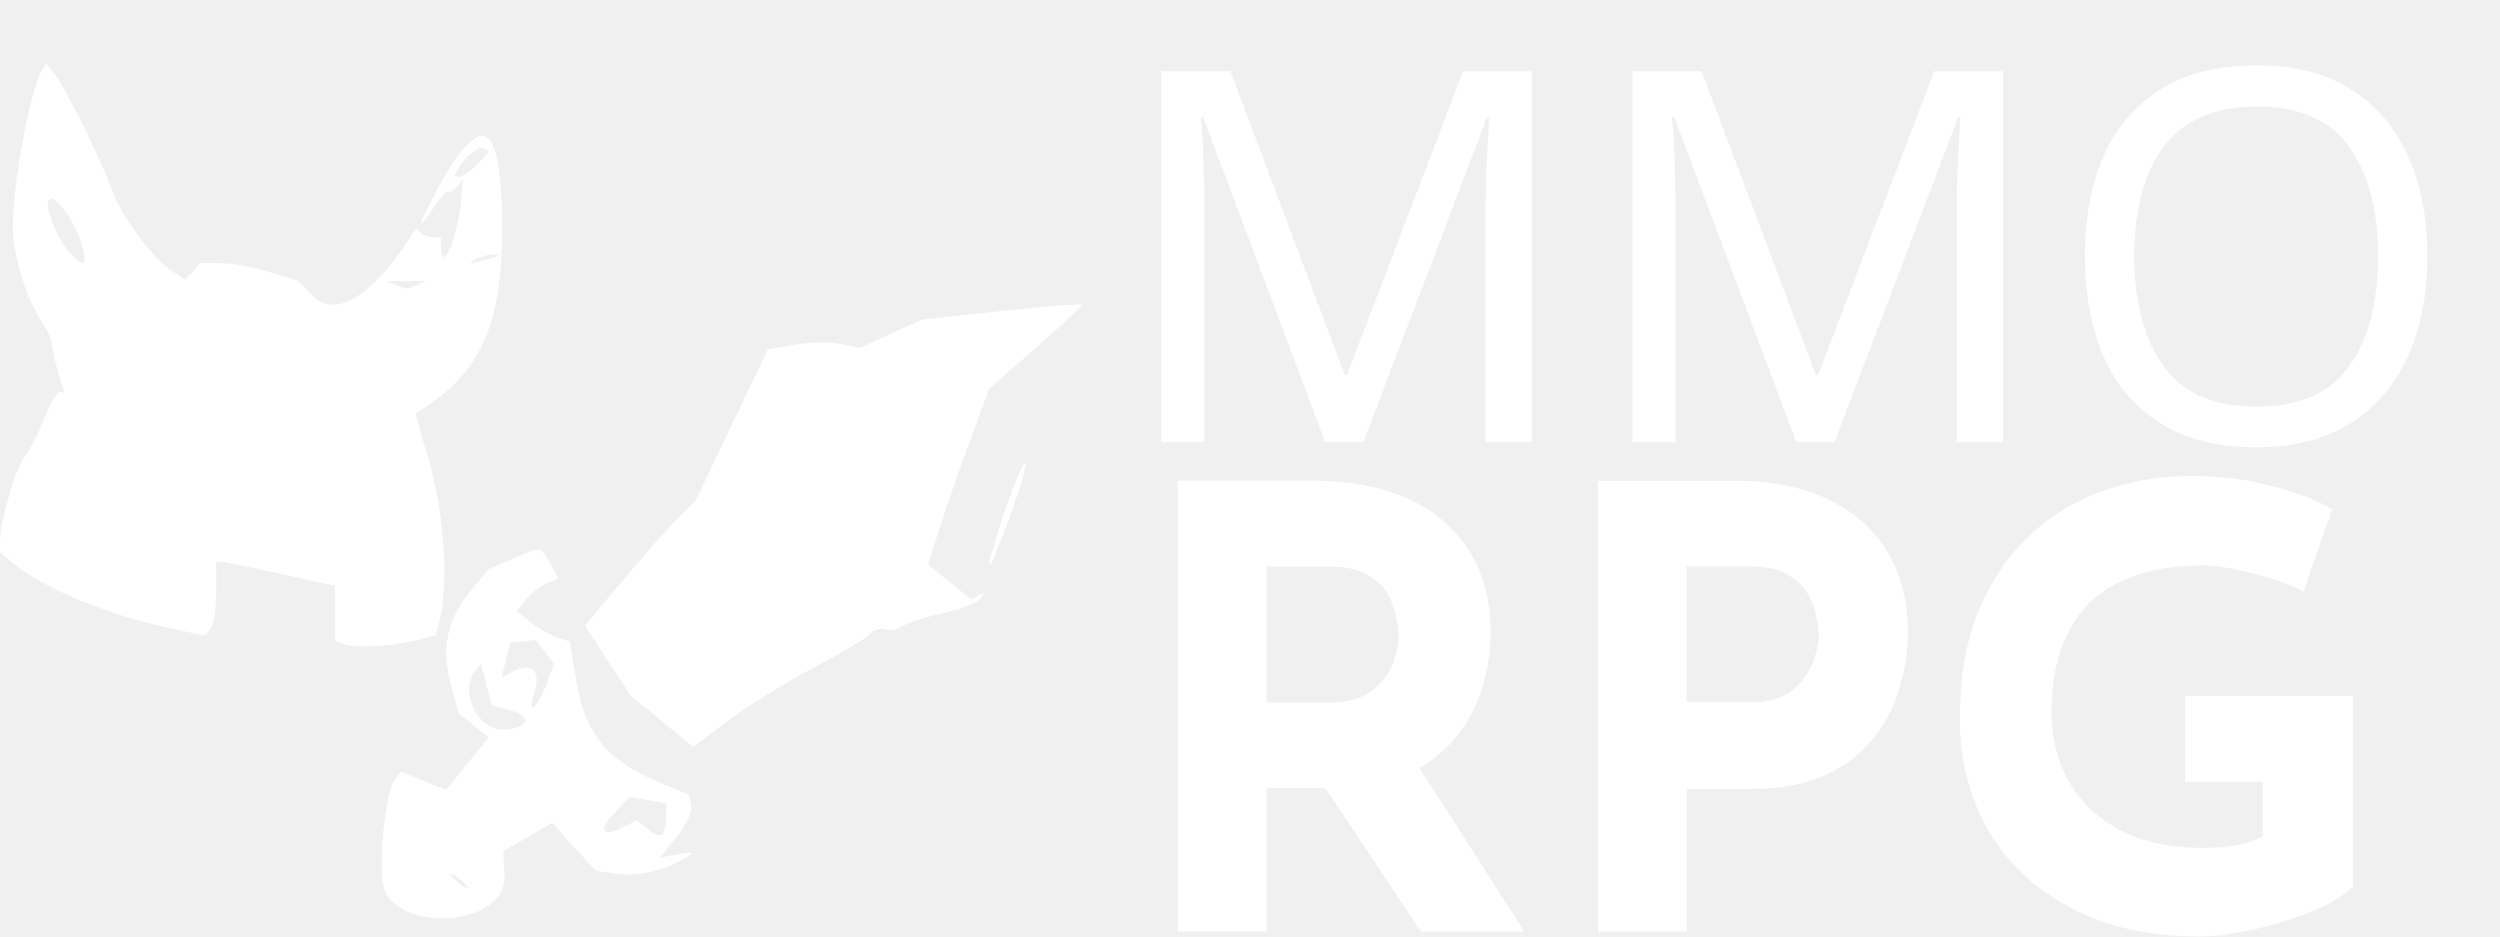
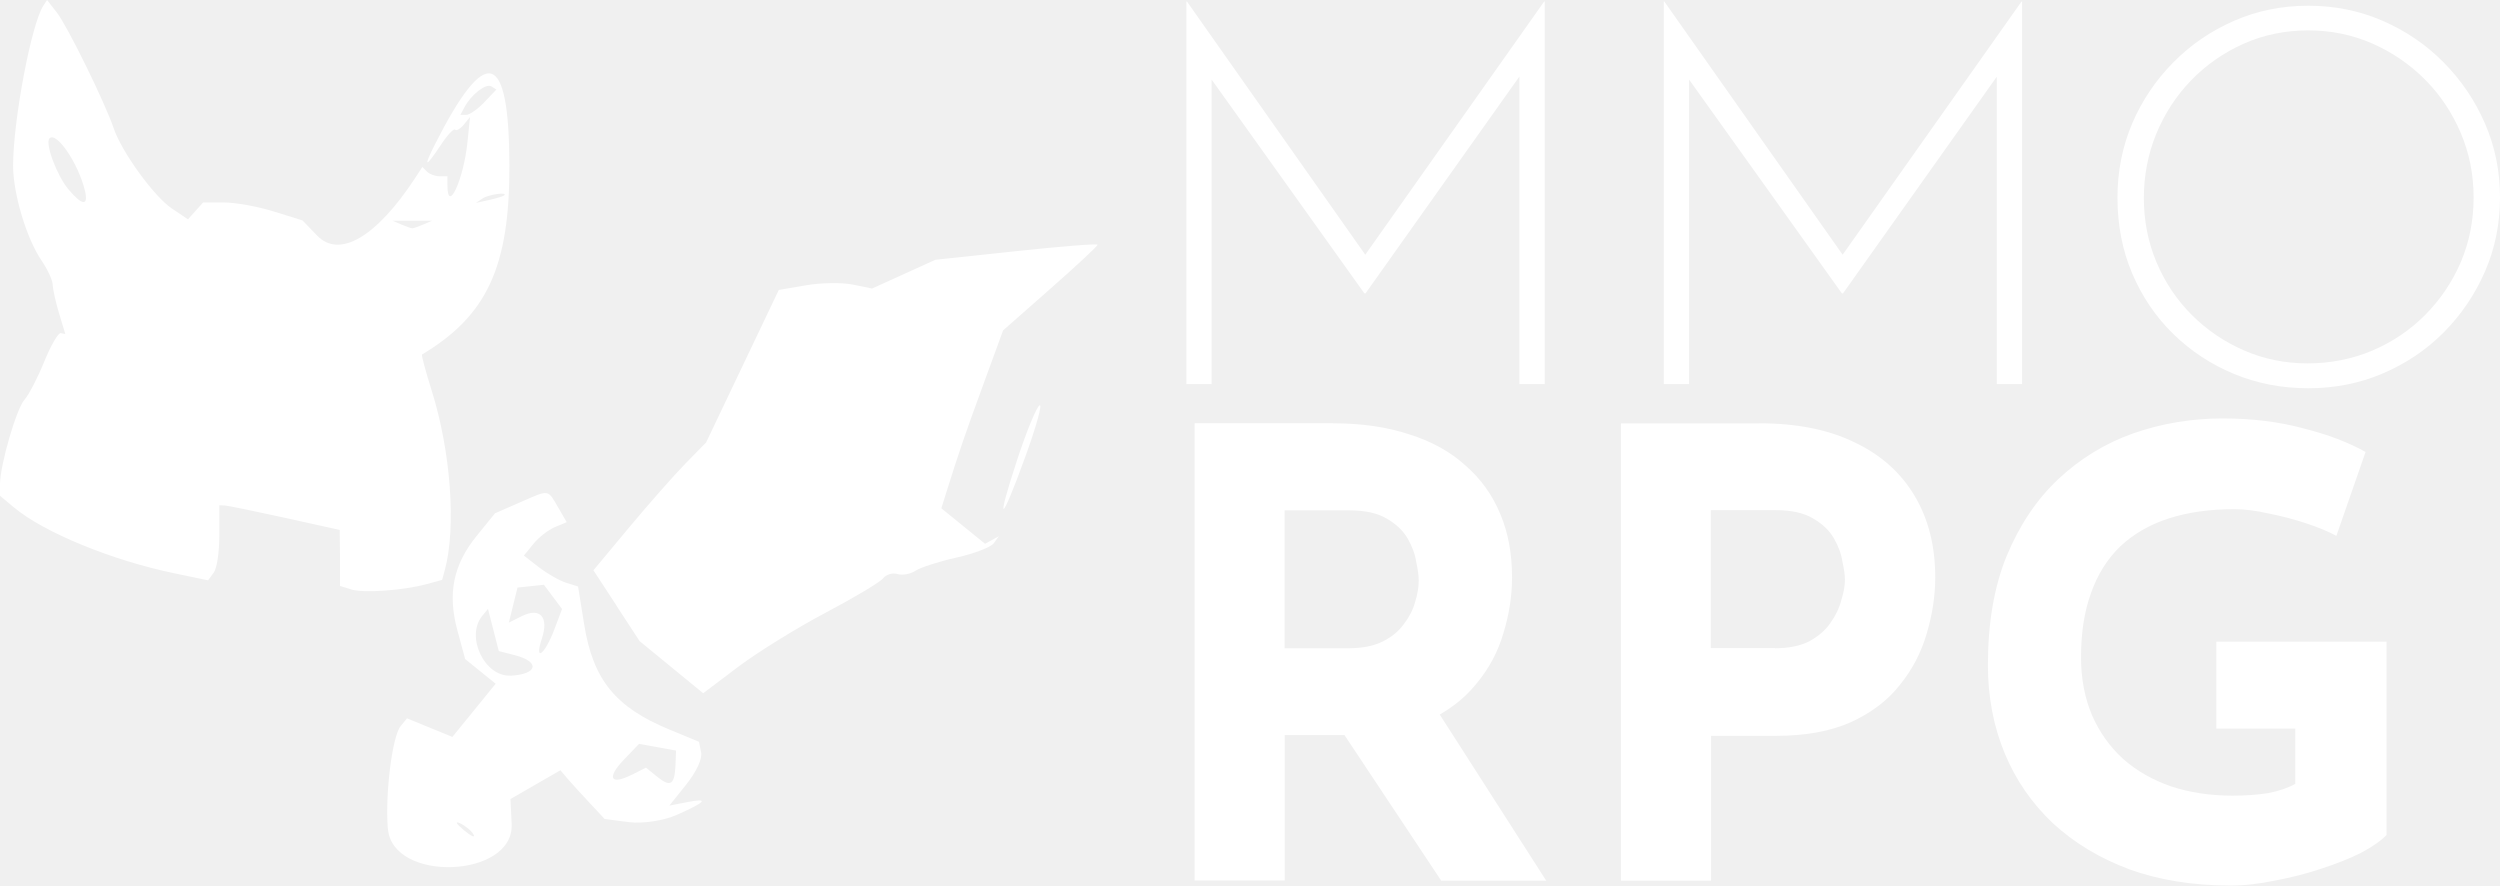
- <svg xmlns="http://www.w3.org/2000/svg" id="Calque_2" data-name="Calque 2" viewBox="0 0 234.47 87.84">
+ <svg xmlns="http://www.w3.org/2000/svg" id="Calque_2" data-name="Calque 2" viewBox="0 0 231.16 81.89">
  <g id="svg19">
    <g>
-       <g id="text19" style="isolation: isolate;">
-         <text transform="translate(104.2 41.46)" style="fill: #fff; font-family: JosefinSans-Light, 'Josefin Sans'; font-size: 48.72px; font-weight: 300; isolation: isolate;">
-           <tspan x="0" y="0">MMO</tspan>
-         </text>
+       <g style="isolation: isolate;">
+         <path d="m109.7,35.51V.14h.05l17.05,24.21-1.02-.15L142.78.14h.05v35.37h-2.34V5.64l.19,1.17-14.42,20.32h-.1l-14.52-20.32.39-1.07v29.77h-2.34Z" style="fill: #fff; stroke-width: 0px;" />
+         <path d="m153.84,35.51V.14h.05l17.05,24.21-1.02-.15L186.92.14h.05v35.37h-2.34V5.64l.2,1.17-14.42,20.32h-.1l-14.52-20.32.39-1.07v29.77h-2.34Z" style="fill: #fff; stroke-width: 0px;" />
+         <path d="m195.79,18.26c0-2.44.46-4.72,1.36-6.84.91-2.13,2.18-4.01,3.8-5.65,1.62-1.64,3.5-2.92,5.63-3.85s4.41-1.39,6.85-1.39,4.73.46,6.87,1.39,4.03,2.21,5.65,3.85c1.62,1.64,2.9,3.52,3.82,5.65.93,2.13,1.39,4.41,1.39,6.84s-.46,4.72-1.39,6.85c-.93,2.13-2.2,4-3.82,5.63s-3.51,2.89-5.65,3.8c-2.14.91-4.43,1.36-6.87,1.36s-4.72-.44-6.85-1.32-4-2.11-5.63-3.7-2.89-3.46-3.8-5.6c-.91-2.14-1.36-4.48-1.36-7.02Zm2.44.05c0,2.11.39,4.09,1.17,5.94s1.87,3.48,3.26,4.87,3.01,2.49,4.85,3.29,3.79,1.19,5.87,1.19,4.14-.4,5.99-1.19,3.48-1.89,4.87-3.29,2.49-3.02,3.29-4.87c.79-1.85,1.19-3.85,1.19-5.99s-.4-4.1-1.19-5.97c-.8-1.87-1.89-3.51-3.29-4.92-1.4-1.41-3.02-2.52-4.87-3.34-1.85-.81-3.83-1.22-5.94-1.22s-4.14.41-5.99,1.24c-1.85.83-3.47,1.96-4.85,3.39-1.38,1.43-2.45,3.08-3.22,4.95-.76,1.87-1.14,3.84-1.14,5.92Z" style="fill: #fff; stroke-width: 0px;" />
      </g>
-       <path id="text21" d="m123.26,45.09c2.64,0,5,.34,7.07,1.03,2.07.65,3.79,1.61,5.17,2.87,1.42,1.23,2.49,2.72,3.22,4.48.73,1.72,1.09,3.68,1.09,5.86,0,1.72-.27,3.45-.8,5.17-.5,1.72-1.34,3.29-2.53,4.71-1.15,1.42-2.68,2.57-4.6,3.45-1.91.84-4.29,1.26-7.12,1.26h-5.97v13.44h-8.33v-42.28h12.81Zm1.44,20.8c1.26,0,2.32-.21,3.16-.63s1.49-.96,1.95-1.61c.5-.65.84-1.32,1.03-2.01.23-.73.34-1.4.34-2.01,0-.46-.08-1.03-.23-1.72-.11-.73-.38-1.46-.8-2.18s-1.07-1.34-1.95-1.84c-.84-.5-1.99-.75-3.45-.75h-5.97v12.75h5.92Zm7.81,5.17l10.46,16.32h-9.71l-10.69-16.09,9.94-.23Zm30.16-25.97c3.49,0,6.43.59,8.85,1.78,2.41,1.15,4.25,2.8,5.52,4.94,1.26,2.11,1.9,4.62,1.9,7.53,0,1.72-.27,3.47-.8,5.23-.5,1.72-1.32,3.29-2.47,4.71-1.11,1.42-2.62,2.57-4.54,3.45-1.88.84-4.19,1.26-6.95,1.26h-5.97v13.39h-8.33v-42.28h12.81Zm1.44,20.8c1.26,0,2.32-.21,3.16-.63.84-.46,1.49-1.01,1.95-1.67.5-.69.84-1.4,1.03-2.13.23-.73.34-1.36.34-1.9,0-.42-.08-.98-.23-1.67-.11-.73-.38-1.46-.8-2.18-.42-.73-1.07-1.34-1.95-1.84-.84-.5-1.99-.75-3.45-.75h-5.97v12.75h5.92Zm56.59,17.23c-.5.54-1.28,1.09-2.36,1.67-1.07.54-2.32,1.03-3.73,1.49-1.38.46-2.8.82-4.25,1.09-1.46.31-2.83.46-4.14.46-3.45,0-6.55-.5-9.31-1.49-2.76-1.03-5.11-2.45-7.07-4.25-1.95-1.84-3.45-4-4.48-6.49-1.03-2.49-1.55-5.21-1.55-8.16,0-3.87.57-7.22,1.72-10.05,1.19-2.87,2.78-5.25,4.77-7.12,2.03-1.91,4.35-3.33,6.95-4.25,2.64-.92,5.4-1.38,8.27-1.38,2.72,0,5.21.31,7.47.92,2.26.57,4.17,1.3,5.74,2.18l-2.7,7.76c-.69-.38-1.61-.77-2.76-1.15-1.15-.38-2.32-.69-3.5-.92-1.19-.27-2.24-.4-3.16-.4-2.3,0-4.33.29-6.09.86-1.76.57-3.26,1.44-4.48,2.59-1.19,1.15-2.09,2.59-2.7,4.31-.61,1.69-.92,3.66-.92,5.92,0,1.99.34,3.79,1.03,5.4.69,1.57,1.65,2.91,2.87,4.02,1.26,1.11,2.74,1.95,4.42,2.53,1.72.57,3.62.86,5.69.86,1.19,0,2.28-.08,3.27-.23,1-.19,1.84-.48,2.53-.86v-5.11h-7.3v-8.04h15.74v17.87Z" style="fill: #fff; stroke-width: 0px;" />
-       <path id="path5" d="m32.45,60.44l-1.01-.31v-2.59s-.03-2.59-.03-2.59l-5.06-1.12c-2.78-.61-5.29-1.13-5.56-1.14l-.51-.02v2.76c0,1.6-.22,3.06-.52,3.47l-.52.71-3.07-.64c-5.82-1.2-12.14-3.8-14.89-6.11l-1.28-1.07v-1.08c.02-1.81,1.52-6.98,2.27-7.81.39-.43,1.21-2.01,1.82-3.51.61-1.5,1.3-2.69,1.53-2.64l.42.09-.58-1.92c-.32-1.06-.58-2.25-.59-2.65,0-.4-.47-1.41-1.03-2.23-1.38-2.02-2.63-6.18-2.63-8.77,0-4.19,1.67-13.05,2.78-14.77l.35-.54.9,1.15c.97,1.23,4.46,8.34,5.25,10.68.73,2.19,3.73,6.33,5.39,7.45l1.49,1,.7-.78.7-.78h1.92c1.06,0,3.13.37,4.6.83l2.67.83,1.36,1.41c2.07,2.13,5.48.12,9.05-5.32l.67-1.03.43.43c.23.23.76.43,1.16.43h.73v.81c0,2.76,1.51-.51,1.86-4.03l.23-2.26-.57.7c-.32.39-.68.6-.81.47-.13-.13-.73.51-1.33,1.43-1.42,2.14-1.64,2.12-.54-.06,4.73-9.34,6.86-8.75,6.89,1.91.03,9.39-2.06,13.91-8.08,17.51-.07.04.33,1.53.89,3.32,1.77,5.6,2.29,12.67,1.22,16.61l-.25.91-1.47.4c-2.18.58-5.79.84-6.95.48h0Zm6.69-33.73l.81-.35h-3.65l.81.35c.45.19.9.35,1.01.35s.57-.16,1.01-.35Zm-31.29-3.14c-.6-2.5-2.62-5.48-3.27-4.83-.44.44.66,3.41,1.74,4.71,1.29,1.53,1.88,1.58,1.53.12Zm38.76.45c.41-.35-1.45-.09-1.99.28l-.61.41,1.22-.27c.67-.15,1.29-.34,1.39-.42Zm-1.83-8.62l1.12-1.17-.46-.29c-.5-.31-1.87.75-2.49,1.92l-.38.71h.55c.3,0,1.05-.53,1.67-1.17h0Z" style="fill: #fff; stroke-width: 0px;" />
-       <path id="path6" d="m35.86,82.57c-.26-3.17.41-8.52,1.17-9.46l.6-.74,2.1.86,2.1.86,2-2.46,2-2.46-1.41-1.14-1.41-1.14-.72-2.66c-.92-3.41-.38-6.05,1.77-8.71l1.71-2.11,2.38-1.04c2.68-1.17,2.47-1.2,3.49.55l.76,1.31-1.1.46c-.61.26-1.5.95-1.98,1.55l-.88,1.08,1.39,1.08c.77.59,1.9,1.24,2.51,1.43l1.11.35.56,3.48c.82,5.13,2.88,7.68,7.87,9.74l2.75,1.14.2.99c.12.59-.44,1.78-1.37,2.95l-1.57,1.96,1.64-.32c2.08-.41,1.77-.03-.96,1.18-1.18.53-3.16.83-4.4.67l-2.26-.29-1.39-1.49c-.77-.82-1.69-1.83-2.05-2.25l-.65-.77-2.31,1.33-2.31,1.33.11,2.31c.24,5.02-11.03,5.46-11.44.44h0Zm7.92.54c-.19-.35-.76-.81-1.25-1.04-.5-.23-.34.06.35.63.69.57,1.1.76.9.41h0Zm14.62-5.51l1.33-.67,1.06.86c1.22.98,1.59.73,1.67-1.13l.05-1.31-1.71-.31-1.71-.31-1.4,1.46c-1.61,1.68-1.26,2.39.69,1.41h0Zm-11.19-9.17c2.52-.14,2.76-1.29.39-1.9l-1.48-.38-.5-1.95-.5-1.95-.54.66c-1.55,1.92.23,5.64,2.64,5.51Zm4.05-4.29l.71-1.88-.84-1.12-.84-1.12-1.22.13-1.22.13-.4,1.62-.4,1.62,1.2-.6c1.69-.84,2.51.08,1.86,2.06-.75,2.26.26,1.53,1.15-.84h0Zm5.74-2.2l-2.13-3.26,3.3-3.96c1.82-2.18,4.16-4.84,5.21-5.91l1.91-1.95,3.36-7.05,3.36-7.05,2.51-.43c1.38-.24,3.32-.27,4.31-.07l1.8.37,2.93-1.33,2.93-1.33,7.49-.8c4.12-.44,7.5-.71,7.51-.59.01.11-1.95,1.94-4.36,4.06l-4.38,3.86-1.84,5.03c-1.74,4.75-2.24,6.22-3.39,9.89l-.48,1.53,2.02,1.64,2.02,1.64.64-.35.64-.35-.48.66c-.27.36-1.81.95-3.42,1.31-1.62.36-3.33.91-3.8,1.22-.47.31-1.23.45-1.67.31-.44-.14-1.05.03-1.33.39s-2.7,1.8-5.35,3.2c-2.65,1.4-6.28,3.65-8.06,4.99l-3.23,2.44-2.94-2.41-2.94-2.41-2.13-3.26Zm37.05-13.47c.85-2.59,1.78-4.86,2.07-5.04s-.29,1.92-1.29,4.68c-2.29,6.34-2.83,6.59-.78.36h0Z" style="fill: #fff; stroke-width: 0px;" />
+       <path id="text21" d="m123.26,39.14c2.64,0,5,.34,7.07,1.03,2.07.65,3.79,1.61,5.17,2.87,1.42,1.23,2.49,2.72,3.22,4.48.73,1.72,1.09,3.68,1.09,5.86,0,1.72-.27,3.45-.8,5.17-.5,1.72-1.34,3.29-2.53,4.71-1.15,1.42-2.68,2.57-4.6,3.45-1.91.84-4.29,1.26-7.12,1.26h-5.97v13.44h-8.33v-42.28h12.81Zm1.44,20.8c1.26,0,2.32-.21,3.16-.63s1.49-.96,1.95-1.61c.5-.65.84-1.32,1.03-2.01.23-.73.34-1.4.34-2.01,0-.46-.08-1.03-.23-1.72-.11-.73-.38-1.46-.8-2.18s-1.07-1.34-1.95-1.84c-.84-.5-1.99-.75-3.45-.75h-5.97v12.75h5.92Zm7.81,5.17l10.46,16.32h-9.71l-10.69-16.09,9.94-.23Zm30.16-25.97c3.49,0,6.43.59,8.85,1.78,2.41,1.15,4.25,2.8,5.52,4.94,1.26,2.11,1.9,4.62,1.9,7.53,0,1.72-.27,3.47-.8,5.23-.5,1.72-1.32,3.29-2.47,4.71-1.11,1.42-2.62,2.57-4.54,3.45-1.88.84-4.19,1.26-6.95,1.26h-5.97v13.39h-8.33v-42.28h12.81Zm1.44,20.8c1.26,0,2.32-.21,3.16-.63.84-.46,1.49-1.01,1.95-1.67.5-.69.84-1.4,1.03-2.13.23-.73.34-1.36.34-1.9,0-.42-.08-.98-.23-1.67-.11-.73-.38-1.46-.8-2.18-.42-.73-1.07-1.34-1.95-1.84-.84-.5-1.99-.75-3.45-.75h-5.97v12.75h5.92Zm56.59,17.23c-.5.54-1.28,1.09-2.36,1.67-1.07.54-2.32,1.03-3.73,1.49-1.38.46-2.8.82-4.25,1.09-1.46.31-2.83.46-4.14.46-3.45,0-6.55-.5-9.31-1.49-2.76-1.03-5.11-2.45-7.07-4.25-1.95-1.84-3.45-4-4.48-6.49-1.03-2.49-1.55-5.21-1.55-8.16,0-3.87.57-7.22,1.72-10.05,1.19-2.87,2.78-5.25,4.77-7.12,2.03-1.91,4.35-3.33,6.95-4.25,2.64-.92,5.4-1.38,8.27-1.38,2.72,0,5.21.31,7.47.92,2.26.57,4.17,1.3,5.74,2.18l-2.7,7.76c-.69-.38-1.61-.77-2.76-1.15-1.15-.38-2.32-.69-3.5-.92-1.19-.27-2.24-.4-3.16-.4-2.3,0-4.33.29-6.09.86-1.76.57-3.26,1.44-4.48,2.59-1.19,1.15-2.09,2.59-2.7,4.31-.61,1.69-.92,3.66-.92,5.92,0,1.99.34,3.79,1.03,5.4.69,1.57,1.65,2.91,2.87,4.02,1.26,1.11,2.74,1.95,4.42,2.53,1.72.57,3.62.86,5.69.86,1.19,0,2.28-.08,3.27-.23,1-.19,1.84-.48,2.53-.86v-5.11h-7.3v-8.04h15.74v17.87Z" style="fill: #fff; stroke-width: 0px;" />
+       <path id="path5" d="m32.45,54.49l-1.01-.31v-2.59s-.03-2.59-.03-2.59l-5.06-1.12c-2.78-.61-5.29-1.13-5.56-1.14l-.51-.02v2.76c0,1.6-.22,3.06-.52,3.47l-.52.71-3.07-.64c-5.82-1.2-12.14-3.8-14.89-6.11l-1.28-1.07v-1.08c.02-1.81,1.52-6.98,2.27-7.81.39-.43,1.21-2.01,1.82-3.51.61-1.5,1.3-2.69,1.53-2.64l.42.09-.58-1.92c-.32-1.06-.58-2.25-.59-2.65,0-.4-.47-1.41-1.03-2.23-1.38-2.02-2.63-6.18-2.63-8.77C1.22,11.12,2.89,2.26,4,.54l.35-.54.9,1.15c.97,1.23,4.46,8.34,5.25,10.68.73,2.19,3.73,6.33,5.39,7.45l1.49,1,.7-.78.7-.78h1.92c1.06,0,3.13.37,4.6.83l2.67.83,1.36,1.41c2.07,2.13,5.48.12,9.05-5.32l.67-1.03.43.43c.23.23.76.43,1.16.43h.73v.81c0,2.76,1.51-.51,1.86-4.03l.23-2.26-.57.7c-.32.39-.68.6-.81.47-.13-.13-.73.51-1.33,1.43-1.42,2.14-1.64,2.12-.54-.06,4.73-9.34,6.86-8.75,6.89,1.91.03,9.39-2.06,13.91-8.08,17.51-.07.04.33,1.53.89,3.32,1.77,5.6,2.29,12.67,1.22,16.61l-.25.91-1.47.4c-2.18.58-5.79.84-6.95.48h0Zm6.69-33.73l.81-.35h-3.65l.81.35c.45.19.9.35,1.01.35s.57-.16,1.01-.35Zm-31.29-3.14c-.6-2.5-2.62-5.48-3.27-4.83-.44.44.66,3.41,1.74,4.71,1.29,1.53,1.88,1.58,1.53.12Zm38.76.45c.41-.35-1.45-.09-1.99.28l-.61.41,1.22-.27c.67-.15,1.29-.34,1.39-.42Zm-1.83-8.62l1.12-1.17-.46-.29c-.5-.31-1.87.75-2.49,1.92l-.38.71h.55c.3,0,1.05-.53,1.67-1.17h0Z" style="fill: #fff; stroke-width: 0px;" />
+       <path id="path6" d="m35.86,76.62c-.26-3.17.41-8.52,1.17-9.46l.6-.74,2.1.86,2.1.86,2-2.46,2-2.46-1.41-1.14-1.41-1.14-.72-2.66c-.92-3.41-.38-6.05,1.77-8.71l1.71-2.11,2.38-1.04c2.68-1.17,2.47-1.2,3.49.55l.76,1.31-1.1.46c-.61.26-1.5.95-1.98,1.55l-.88,1.08,1.39,1.08c.77.59,1.9,1.24,2.51,1.43l1.11.35.56,3.48c.82,5.13,2.88,7.68,7.87,9.74l2.75,1.14.2.99c.12.59-.44,1.78-1.37,2.95l-1.57,1.96,1.64-.32c2.08-.41,1.77-.03-.96,1.18-1.18.53-3.16.83-4.4.67l-2.26-.29-1.39-1.49c-.77-.82-1.69-1.83-2.05-2.25l-.65-.77-2.31,1.33-2.31,1.33.11,2.31c.24,5.02-11.03,5.46-11.44.44h0Zm7.92.54c-.19-.35-.76-.81-1.25-1.04-.5-.23-.34.06.35.63.69.57,1.1.76.9.41h0Zm14.62-5.51l1.33-.67,1.06.86c1.22.98,1.59.73,1.67-1.13l.05-1.31-1.71-.31-1.71-.31-1.4,1.46c-1.61,1.68-1.26,2.39.69,1.41h0Zm-11.19-9.17c2.52-.14,2.76-1.29.39-1.9l-1.48-.38-.5-1.95-.5-1.95-.54.66c-1.55,1.92.23,5.64,2.64,5.51Zm4.05-4.29l.71-1.88-.84-1.12-.84-1.12-1.22.13-1.22.13-.4,1.62-.4,1.62,1.2-.6c1.69-.84,2.51.08,1.86,2.06-.75,2.26.26,1.53,1.15-.84h0Zm5.74-2.2l-2.13-3.26,3.3-3.96c1.82-2.18,4.16-4.84,5.21-5.91l1.91-1.95,3.36-7.05,3.36-7.05,2.51-.43c1.38-.24,3.32-.27,4.31-.07l1.8.37,2.93-1.33,2.93-1.33,7.49-.8c4.12-.44,7.5-.71,7.51-.59.01.11-1.95,1.94-4.36,4.06l-4.38,3.86-1.84,5.03c-1.74,4.75-2.24,6.22-3.39,9.89l-.48,1.53,2.02,1.64,2.02,1.64.64-.35.64-.35-.48.66c-.27.36-1.81.95-3.42,1.31-1.62.36-3.33.91-3.8,1.22-.47.31-1.23.45-1.67.31-.44-.14-1.05.03-1.33.39s-2.7,1.8-5.35,3.2c-2.65,1.4-6.28,3.65-8.06,4.99l-3.23,2.44-2.94-2.41-2.94-2.41-2.13-3.26Zm37.05-13.47c.85-2.59,1.78-4.86,2.07-5.04s-.29,1.92-1.29,4.68c-2.29,6.34-2.83,6.59-.78.36h0Z" style="fill: #fff; stroke-width: 0px;" />
    </g>
  </g>
</svg>
